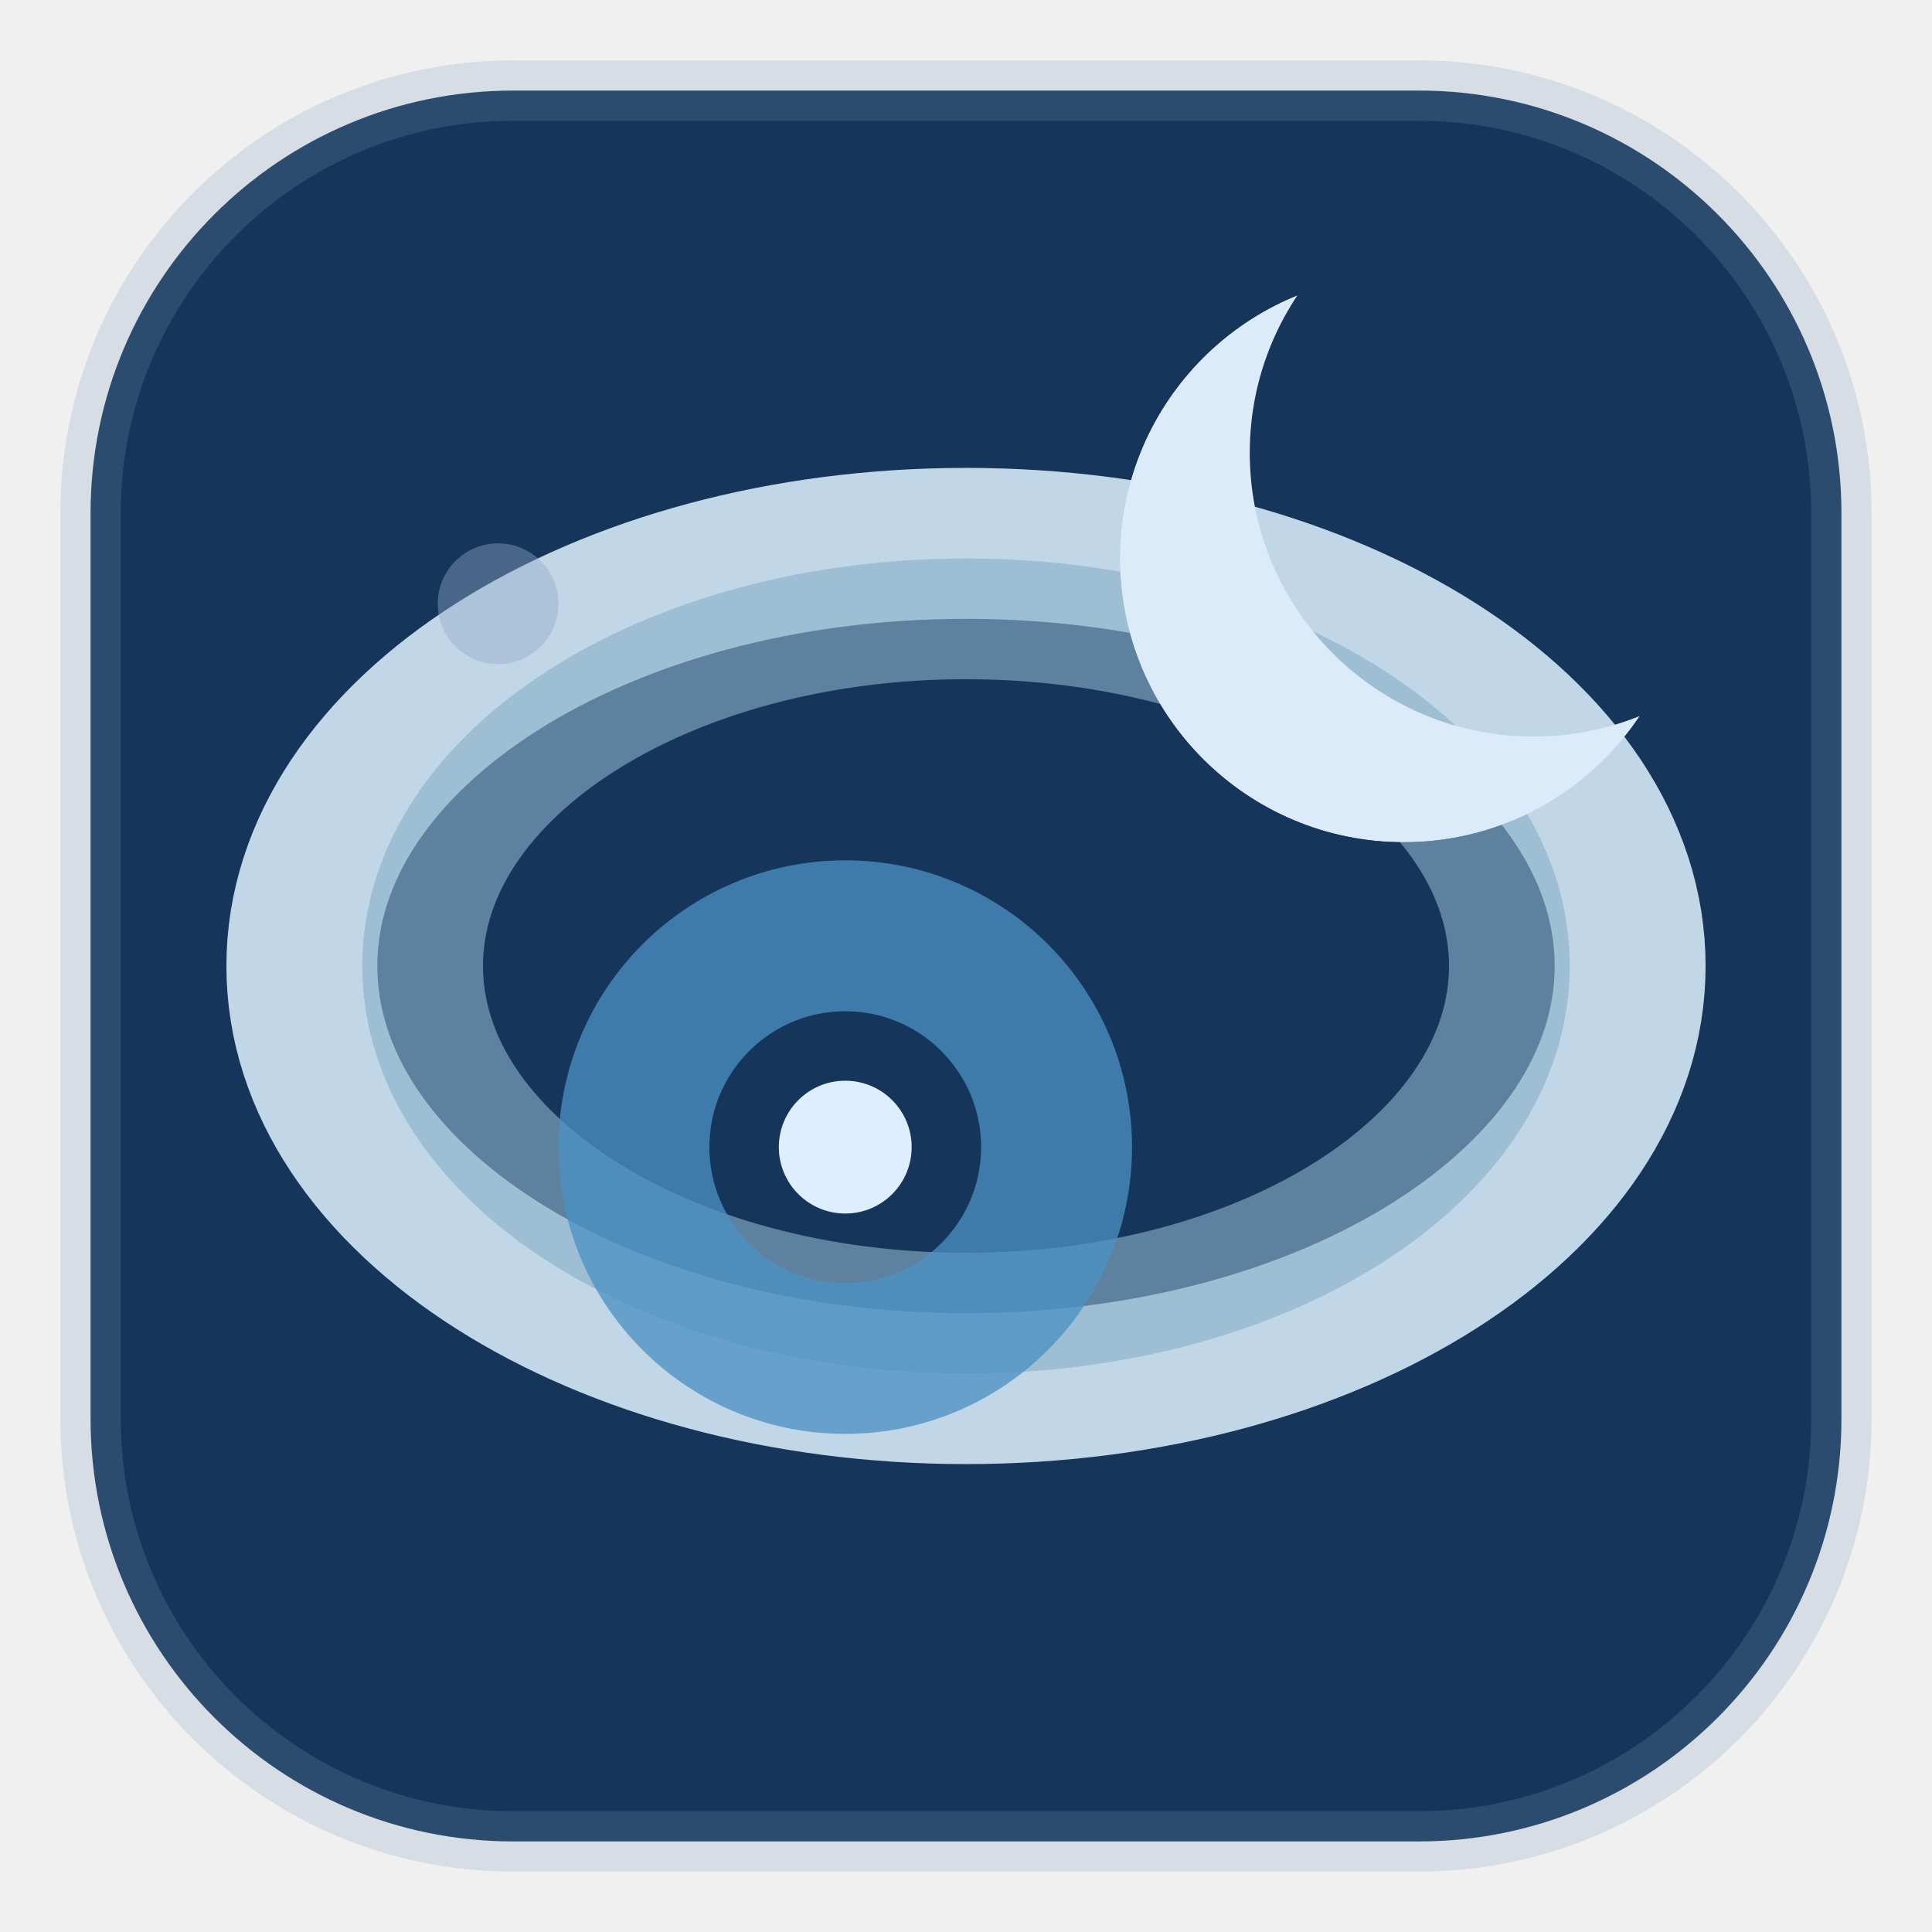
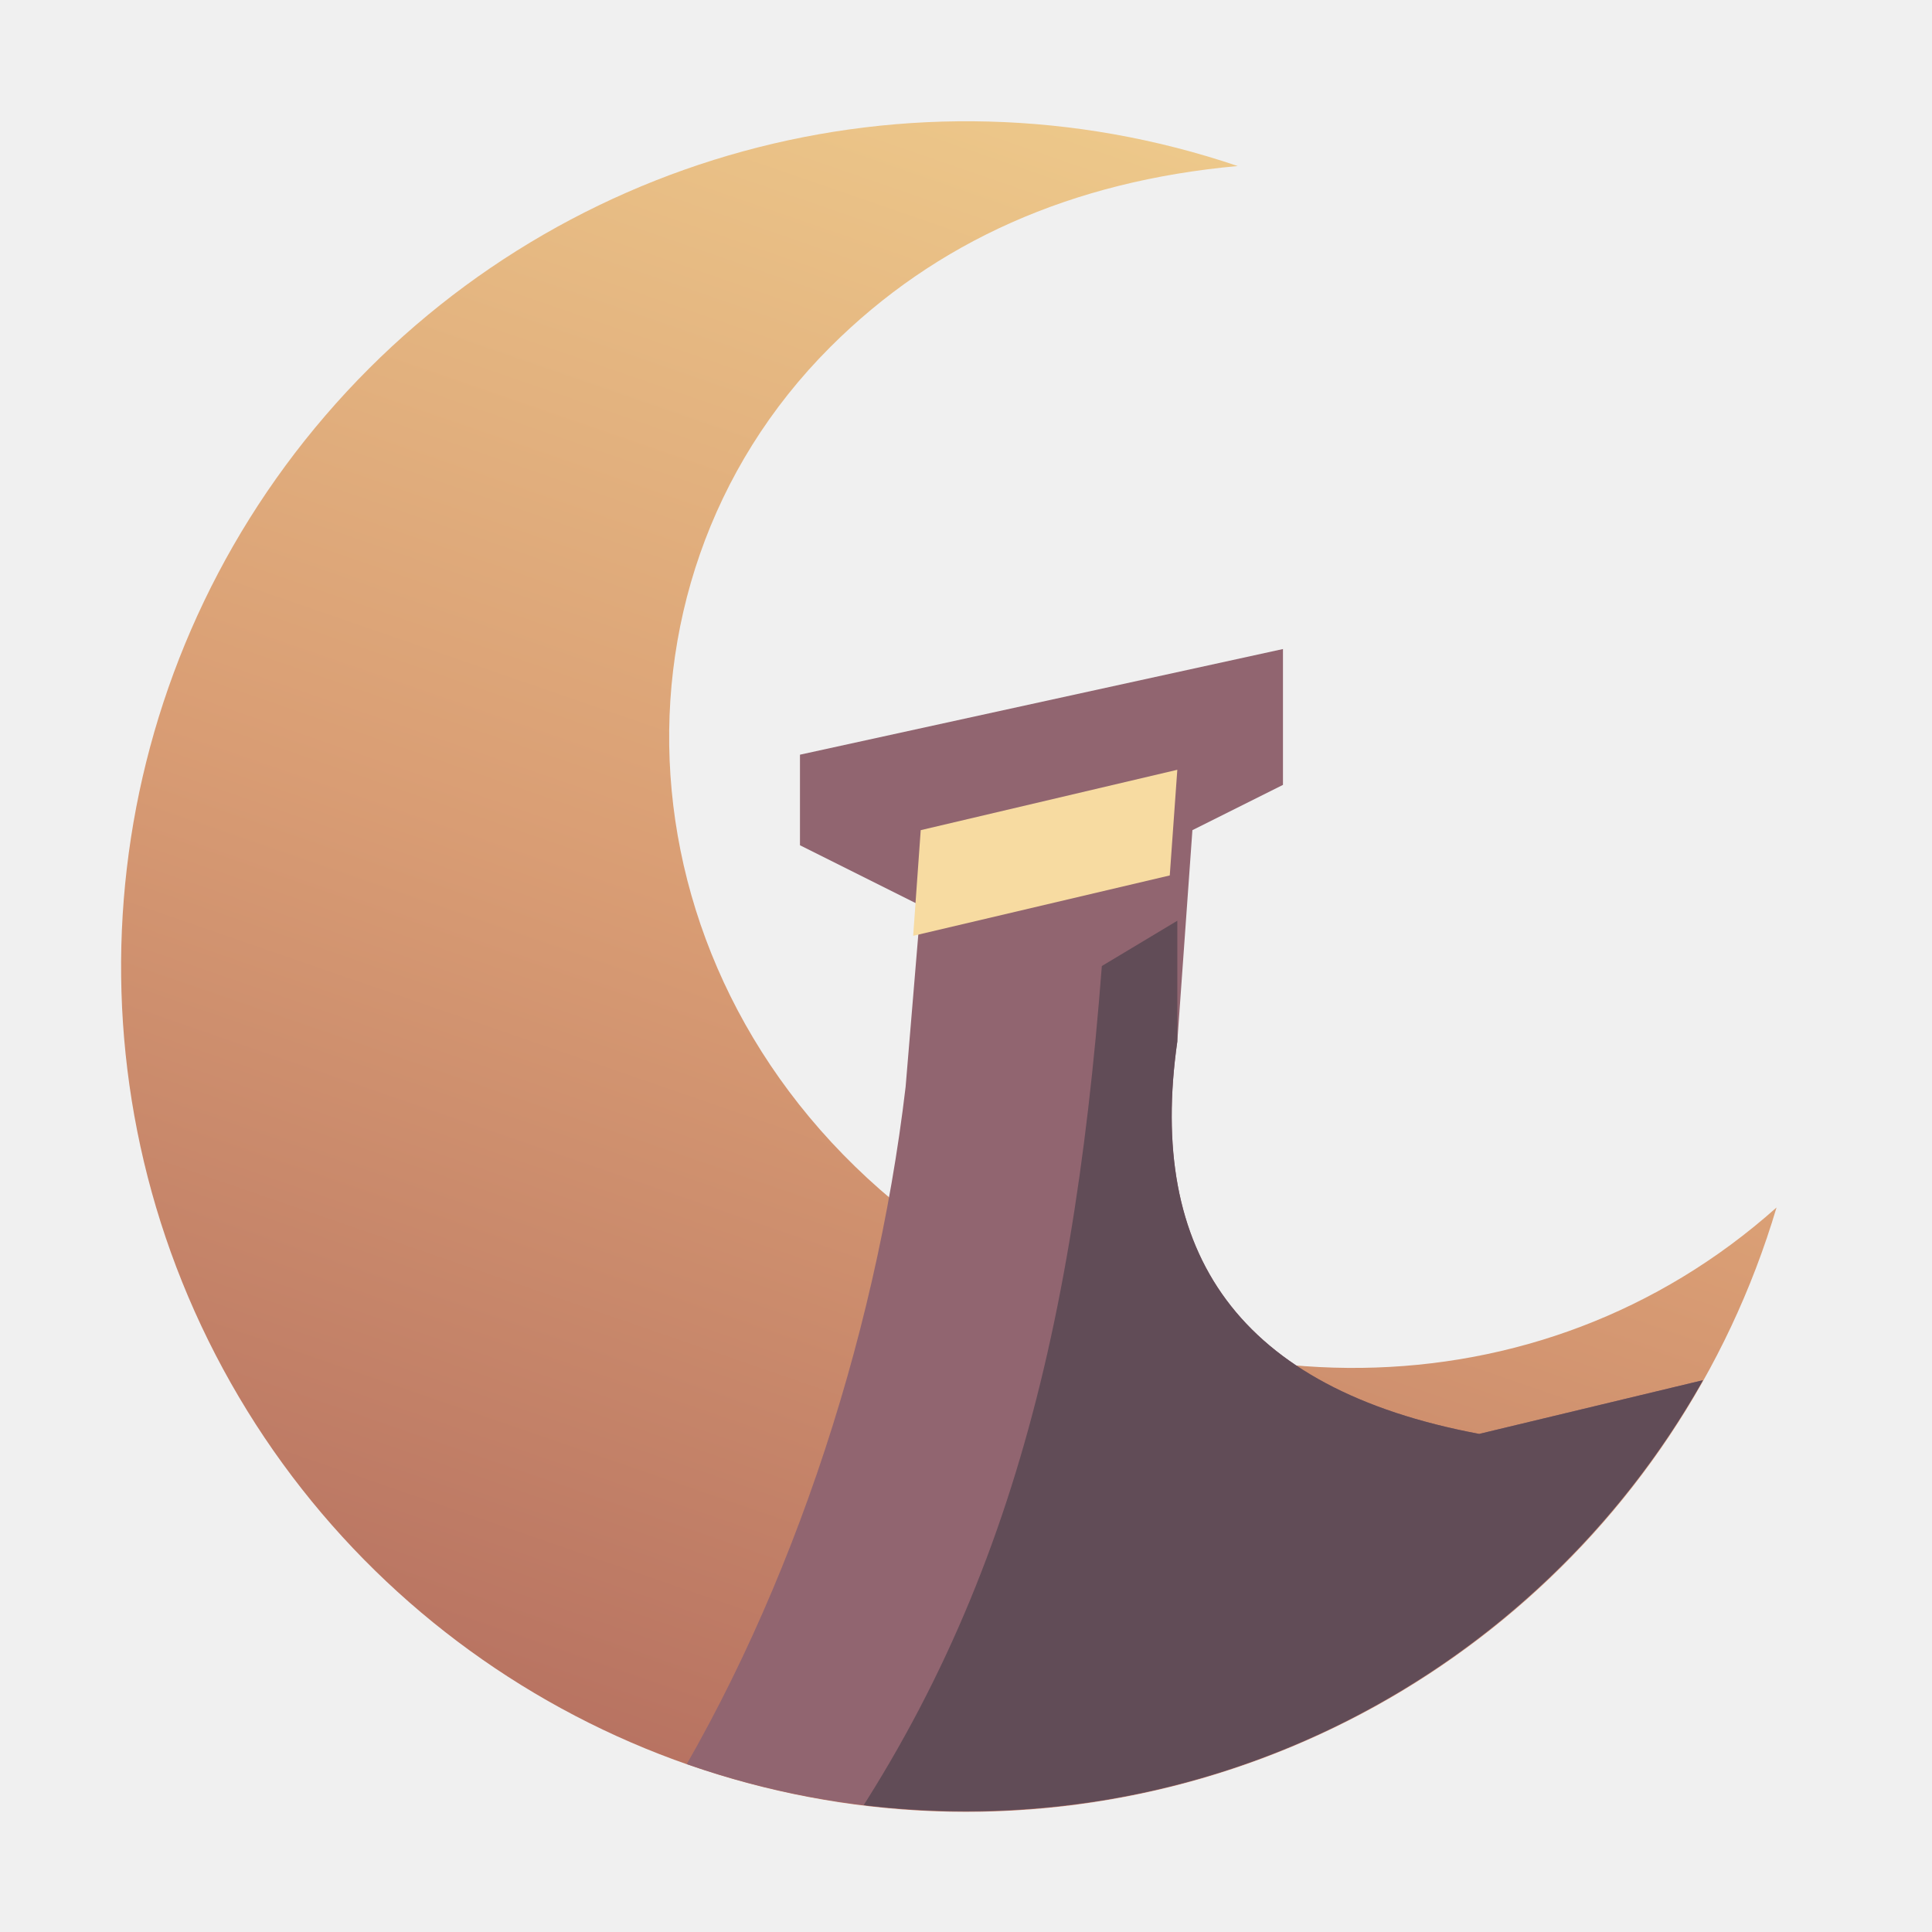
- <svg xmlns="http://www.w3.org/2000/svg" viewBox="0 0 64 64" role="img" aria-label="Ithiltir favicon (brand gradient, moon prominent)">
+ <svg xmlns="http://www.w3.org/2000/svg" viewBox="0 0 128 128" width="128" height="128" role="img" aria-labelledby="title">
+   <style>
+     @media (prefers-color-scheme: dark) {
+       .lit-stone { fill: #BC8D93; }
+       .shade { fill: #987883; }
+     }
+   </style>
  <defs>
-     <mask id="cresMask">
-       <rect width="64" height="64" fill="black" />
-       <circle cx="46.5" cy="18.5" r="9.4" fill="white" />
-       <circle cx="50.8" cy="15.0" r="9.4" fill="black" />
-     </mask>
+     <linearGradient id="moon" gradientUnits="userSpaceOnUse" x1="73" y1="8" x2="36" y2="115">
+       <stop stop-color="#EDC88A" />
+       <stop offset=".51" stop-color="#D99D74" />
+       <stop offset="1" stop-color="#B77261" />
+     </linearGradient>
+     <clipPath id="disc">
+       <circle cx="64" cy="64" r="56" />
+     </clipPath>
  </defs>
-   <rect x="3" y="3" width="58" height="58" rx="14" fill="#15365A" />
-   <rect x="3" y="3" width="58" height="58" rx="14" fill="none" stroke="#7F9DBA" stroke-opacity="0.22" stroke-width="2" />
-   <ellipse cx="32" cy="32" rx="22" ry="14" fill="none" stroke="#D4E9F6" stroke-opacity="0.90" stroke-width="5" />
-   <ellipse cx="32" cy="32" rx="18" ry="11.5" fill="none" stroke="#89AFC8" stroke-opacity="0.62" stroke-width="4" />
-   <circle cx="28" cy="38" r="7" fill="none" stroke="#4B91C2" stroke-opacity="0.76" stroke-width="5" />
-   <circle cx="28" cy="38" r="2.2" fill="#DDEFFF" />
-   <g mask="url(#cresMask)">
-     <circle cx="46.5" cy="18.5" r="9.4" fill="#DCEBFA" />
+   <path fill="url(#moon)" d="M82 11A56 56 0 1 0 117.7 80C102 94 79 94 61 81C41 66 39 39 55 23C62 16 71 12 82 11Z" />
+   <g clip-path="url(#disc)">
+     <path class="lit-stone" fill="#916570" d="M43 121C52 107 58 89 60 72L61 60L53 56V50L85 43V52L79 55L78 69C76 83 82 92 98 95L123 89V127Z" />
+     <path class="shade" fill="#614C57" d="M78 61L78 69C76 83 82 92 98 95L123 89V127H52C66 109 71 90 73 64Z" />
+     <path fill="#F7DBA1" d="M61 55L78 51L77.5 58L60.5 62Z" />
  </g>
-   <circle cx="16.5" cy="20" r="2.0" fill="#91A8C6" fill-opacity="0.42" />
</svg>
